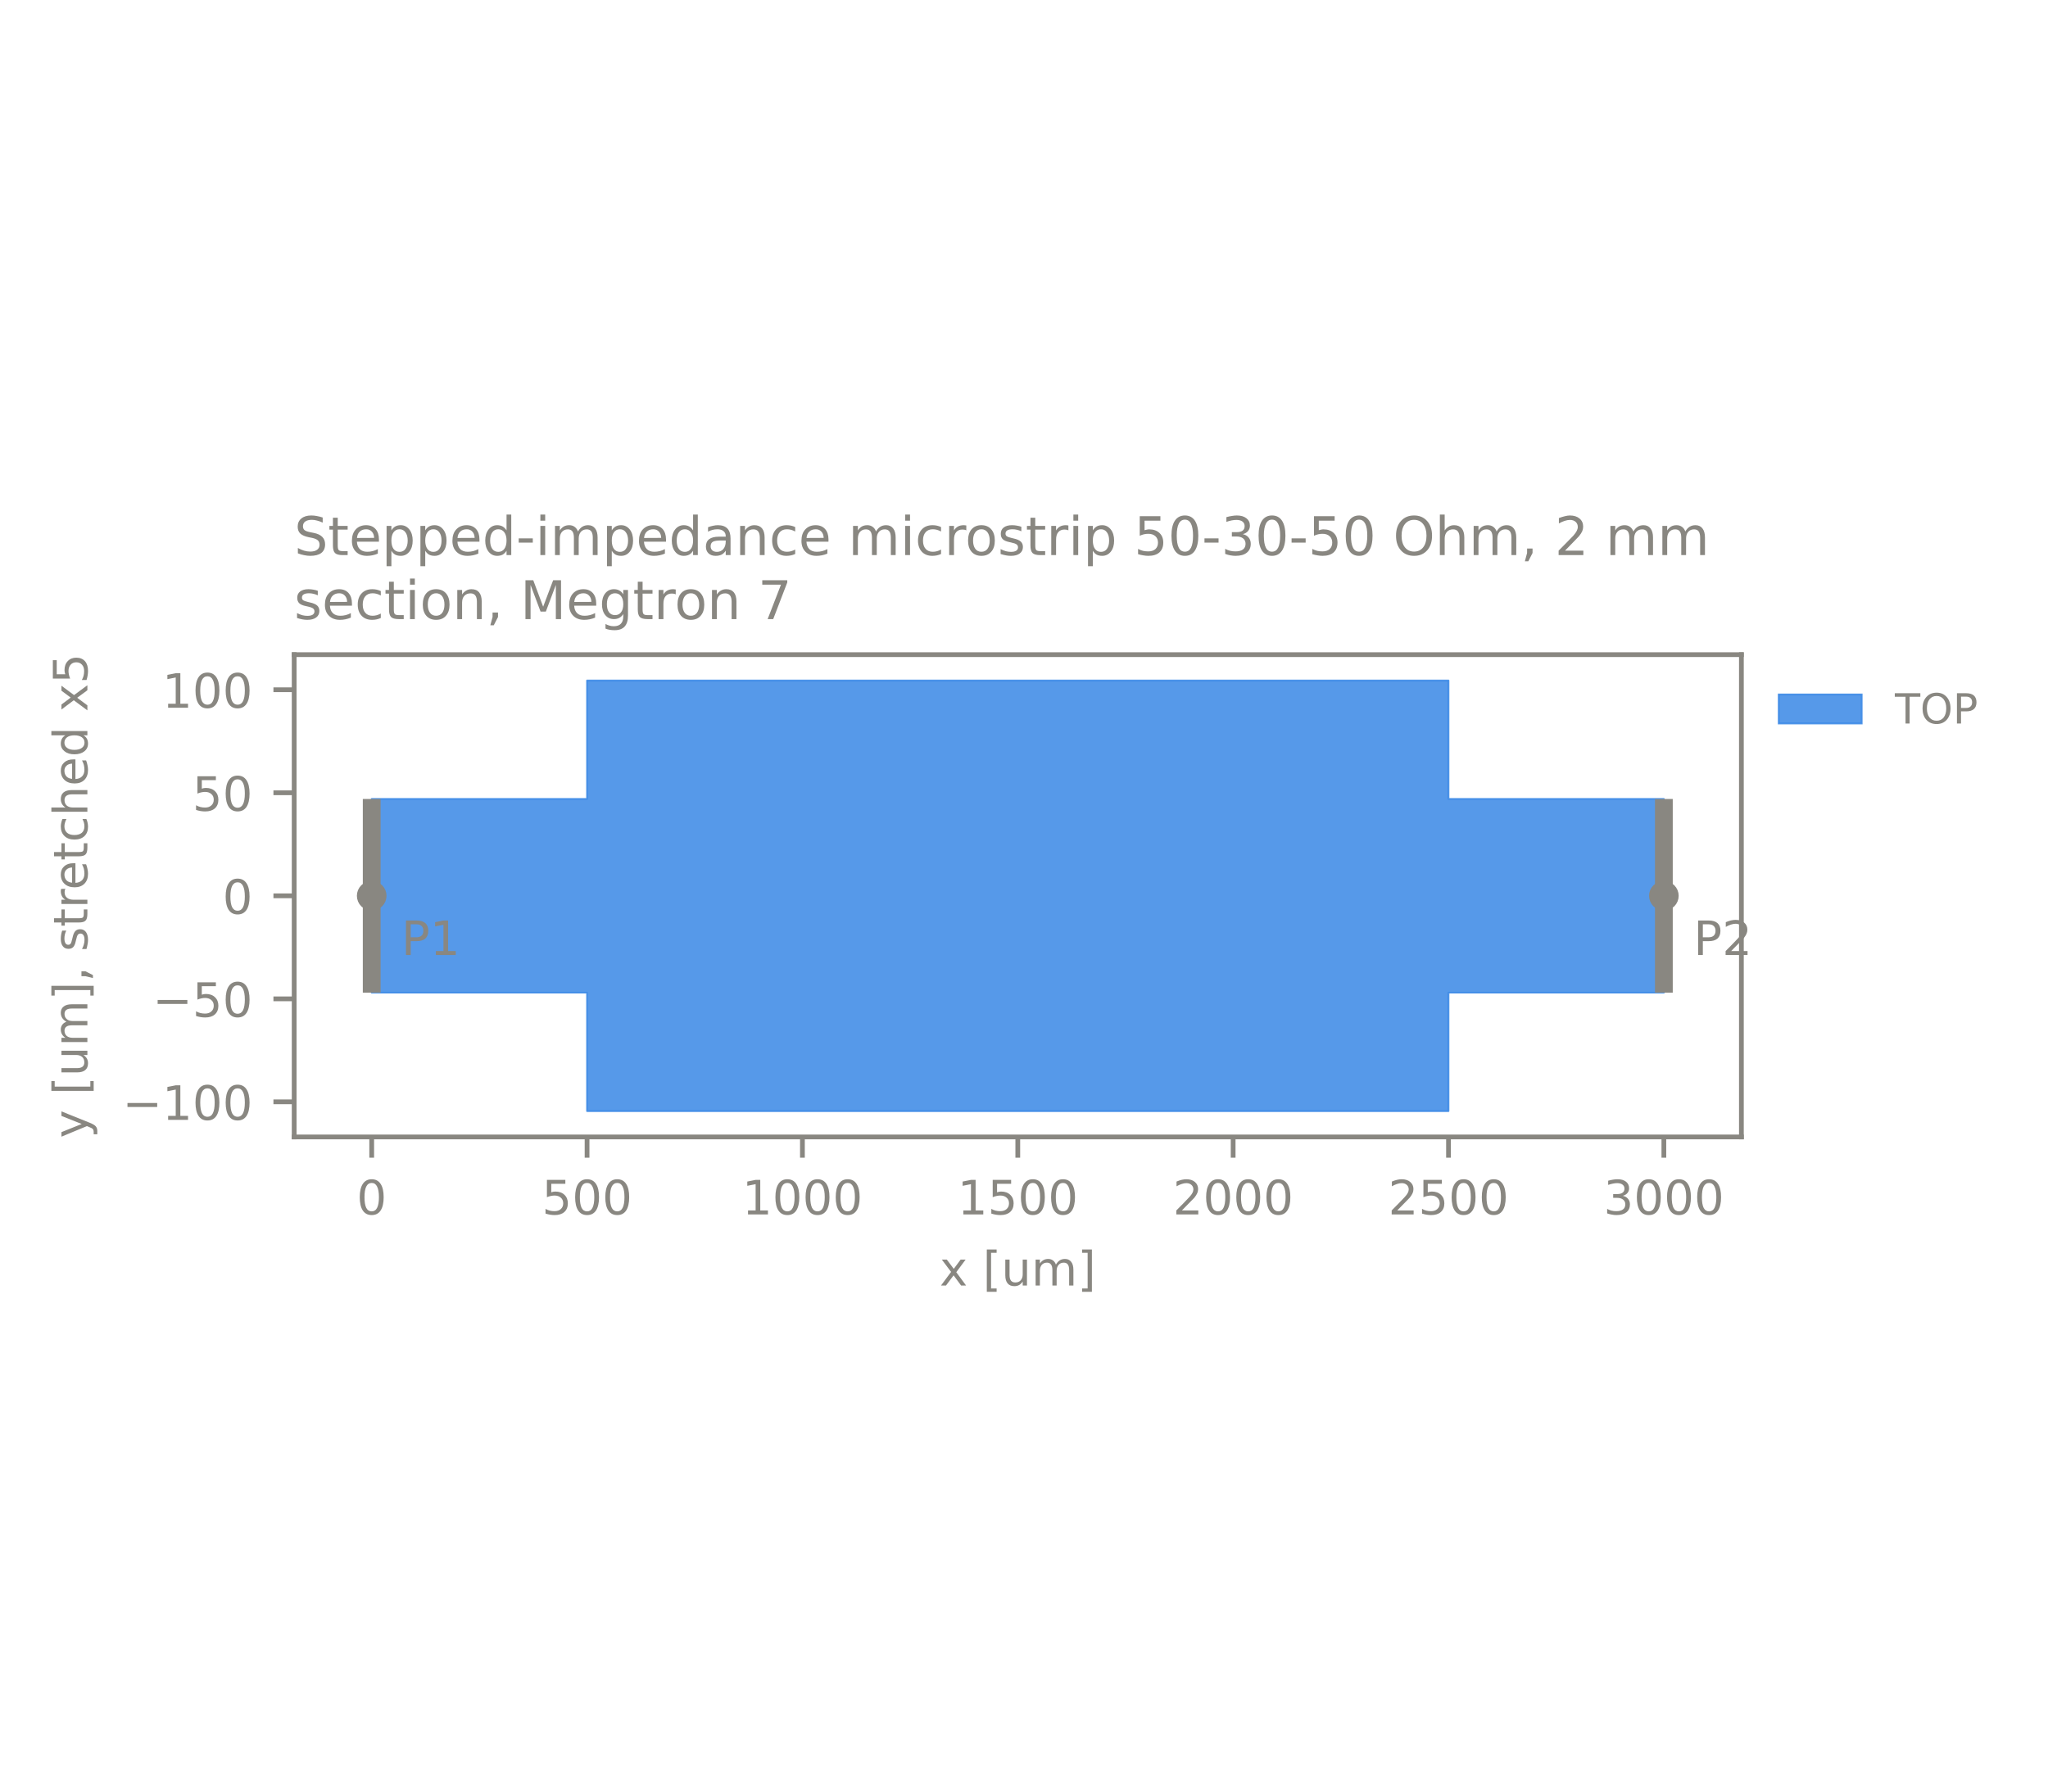
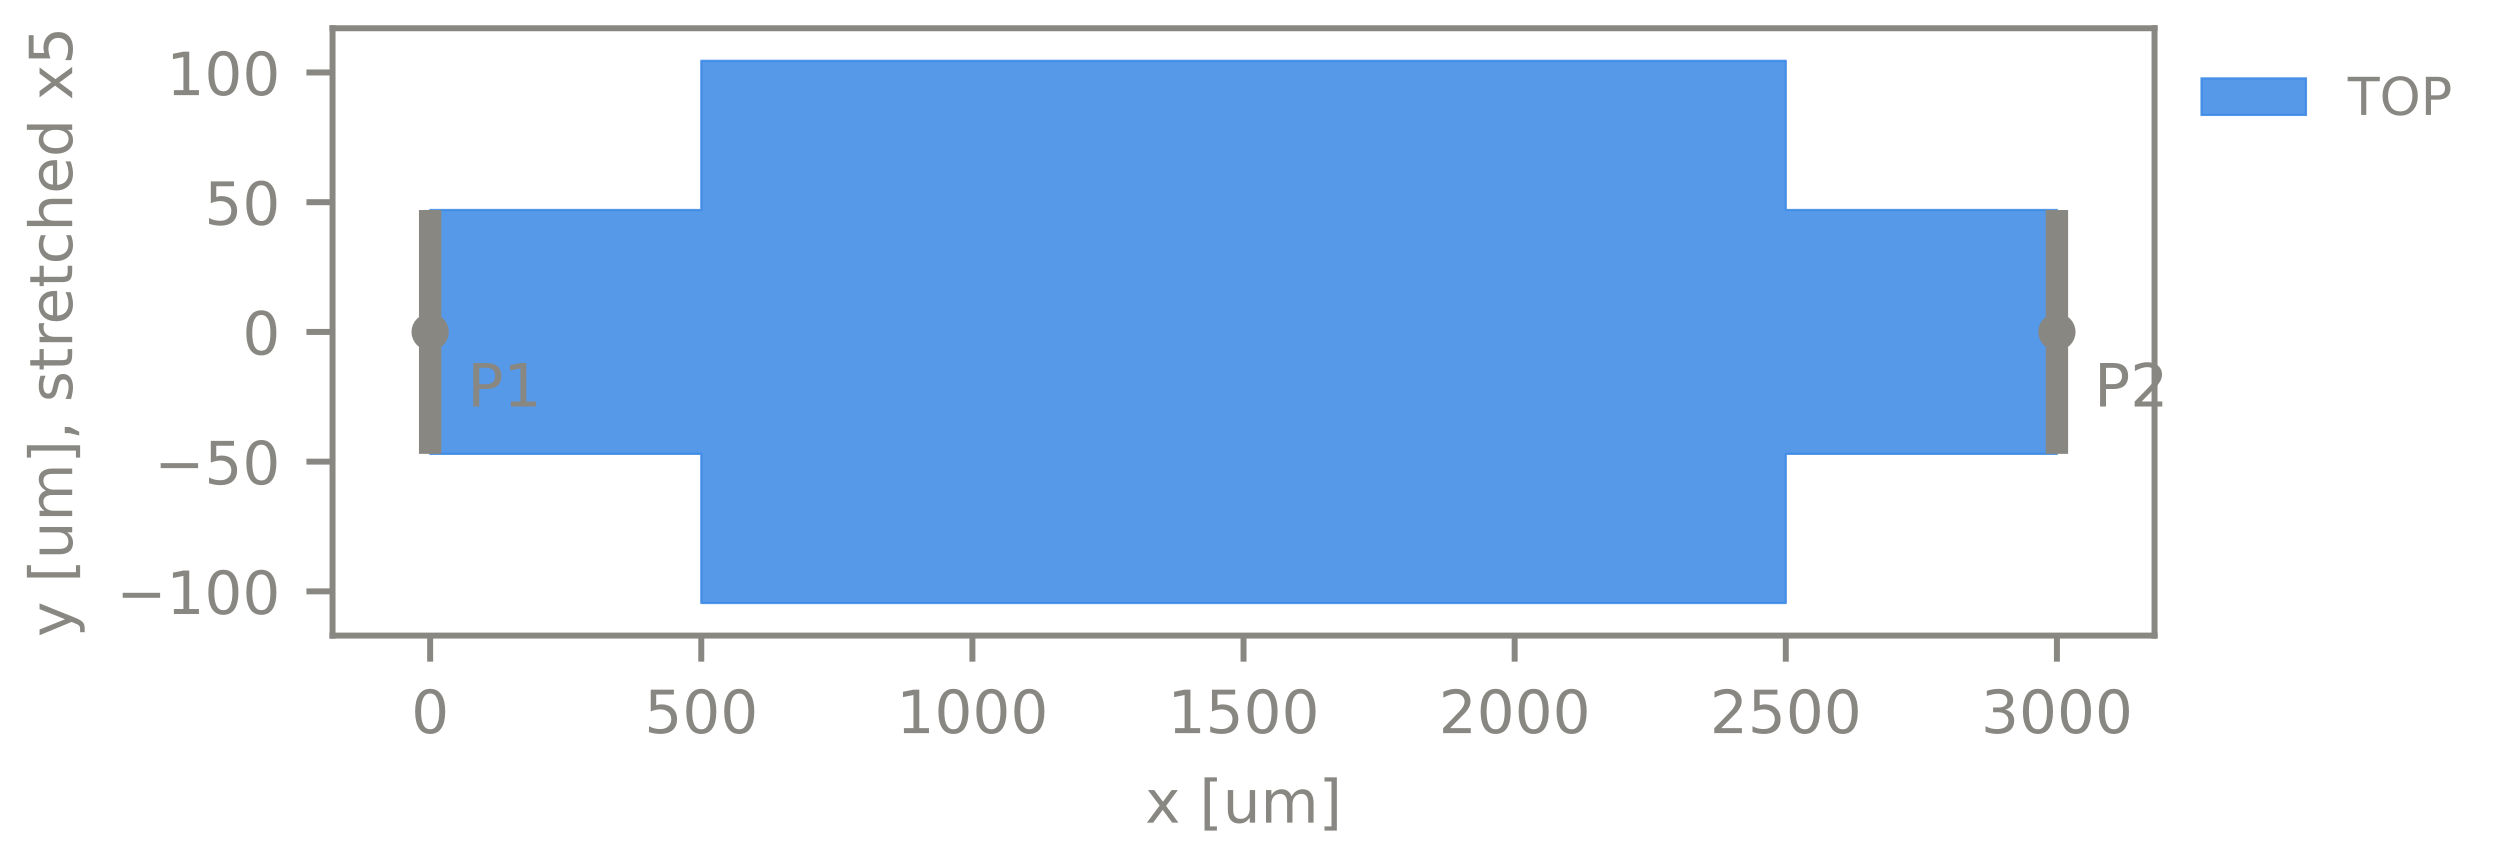
- <svg xmlns="http://www.w3.org/2000/svg" xmlns:xlink="http://www.w3.org/1999/xlink" width="345.6pt" height="302.4pt" viewBox="0 0 345.6 302.4" version="1.1">
+ <svg xmlns="http://www.w3.org/2000/svg" xmlns:xlink="http://www.w3.org/1999/xlink" width="335.099pt" height="115.794pt" viewBox="0 0 335.099 115.794" version="1.1">
  <defs>
    <style type="text/css">*{stroke-linejoin: round; stroke-linecap: butt}</style>
  </defs>
  <g id="figure_1">
    <g id="patch_1">
-       <path d="M 0 302.4  L 345.6 302.4  L 345.6 0  L 0 0  L 0 302.4  z " style="fill: none" />
+       <path d="M 0 115.794  L 335.099 115.794  L 335.099 0  L 0 0  L 0 115.794  z " style="fill: none" />
    </g>
    <g id="axes_1">
      <g id="patch_2">
-         <path d="M 49.642 191.903  L 293.86 191.903  L 293.86 110.497  L 49.642 110.497  L 49.642 191.903  z " style="fill: none" />
+         <path d="M 44.574 85.193  L 288.793 85.193  L 288.793 3.787  L 44.574 3.787  L 44.574 85.193  z " style="fill: none" />
      </g>
      <g id="PolyCollection_1">
        <defs>
-           <path id="m25560d0986" d="M 62.725 -134.855  L 99.067 -134.855  L 99.067 -114.858  L 244.435 -114.858  L 244.435 -134.855  L 280.777 -134.855  L 280.777 -167.545  L 244.435 -167.545  L 244.435 -187.542  L 99.067 -187.542  L 99.067 -167.545  L 62.725 -167.545  z " style="stroke: #3987e5; stroke-opacity: 0.85; stroke-width: 0.3" />
+           <path id="m050cf40615" d="M 57.657 -54.958  L 93.999 -54.958  L 93.999 -34.962  L 239.367 -34.962  L 239.367 -54.958  L 275.709 -54.958  L 275.709 -87.649  L 239.367 -87.649  L 239.367 -107.646  L 93.999 -107.646  L 93.999 -87.649  L 57.657 -87.649  z " style="stroke: #3987e5; stroke-opacity: 0.85; stroke-width: 0.3" />
        </defs>
-         <g clip-path="url(#p653618156b)">
-           <use xlink:href="#m25560d0986" x="0" y="302.4" style="fill: #3987e5; fill-opacity: 0.85; stroke: #3987e5; stroke-opacity: 0.85; stroke-width: 0.3" />
+         <g clip-path="url(#p9b170ea10f)">
+           <use xlink:href="#m050cf40615" x="0" y="115.794" style="fill: #3987e5; fill-opacity: 0.85; stroke: #3987e5; stroke-opacity: 0.85; stroke-width: 0.3" />
        </g>
      </g>
      <g id="matplotlib.axis_1">
        <g id="xtick_1">
          <g id="line2d_1">
            <defs>
              <path id="m01e5ee31e0" d="M 0 0  L 0 3.5  " style="stroke: #898781; stroke-width: 0.8" />
            </defs>
            <g>
-               <use xlink:href="#m01e5ee31e0" x="62.725" y="191.903" style="fill: #898781; stroke: #898781; stroke-width: 0.8" />
+               <use xlink:href="#m01e5ee31e0" x="57.657" y="85.193" style="fill: #898781; stroke: #898781; stroke-width: 0.8" />
            </g>
          </g>
          <g id="text_1">
-             <text style="font-size: 8px; font-family: 'DejaVu Sans', 'Bitstream Vera Sans', 'Computer Modern Sans Serif', 'Lucida Grande', 'Verdana', 'Geneva', 'Lucid', 'Arial', 'Helvetica', 'Avant Garde', sans-serif; text-anchor: middle; fill: #898781" x="62.725" y="204.981" transform="rotate(-0 62.72499 204.9811)">0</text>
+             <text style="font-size: 8px; font-family: 'DejaVu Sans', 'Bitstream Vera Sans', 'Computer Modern Sans Serif', 'Lucida Grande', 'Verdana', 'Geneva', 'Lucid', 'Arial', 'Helvetica', 'Avant Garde', sans-serif; text-anchor: middle; fill: #898781" x="57.657" y="98.271" transform="rotate(-0 57.65749 98.27115)">0</text>
          </g>
        </g>
        <g id="xtick_2">
          <g id="line2d_2">
            <g>
-               <use xlink:href="#m01e5ee31e0" x="99.067" y="191.903" style="fill: #898781; stroke: #898781; stroke-width: 0.8" />
+               <use xlink:href="#m01e5ee31e0" x="93.999" y="85.193" style="fill: #898781; stroke: #898781; stroke-width: 0.8" />
            </g>
          </g>
          <g id="text_2">
-             <text style="font-size: 8px; font-family: 'DejaVu Sans', 'Bitstream Vera Sans', 'Computer Modern Sans Serif', 'Lucida Grande', 'Verdana', 'Geneva', 'Lucid', 'Arial', 'Helvetica', 'Avant Garde', sans-serif; text-anchor: middle; fill: #898781" x="99.067" y="204.981" transform="rotate(-0 99.06697 204.9811)">500</text>
+             <text style="font-size: 8px; font-family: 'DejaVu Sans', 'Bitstream Vera Sans', 'Computer Modern Sans Serif', 'Lucida Grande', 'Verdana', 'Geneva', 'Lucid', 'Arial', 'Helvetica', 'Avant Garde', sans-serif; text-anchor: middle; fill: #898781" x="93.999" y="98.271" transform="rotate(-0 93.99947 98.27115)">500</text>
          </g>
        </g>
        <g id="xtick_3">
          <g id="line2d_3">
            <g>
-               <use xlink:href="#m01e5ee31e0" x="135.409" y="191.903" style="fill: #898781; stroke: #898781; stroke-width: 0.8" />
+               <use xlink:href="#m01e5ee31e0" x="130.341" y="85.193" style="fill: #898781; stroke: #898781; stroke-width: 0.8" />
            </g>
          </g>
          <g id="text_3">
-             <text style="font-size: 8px; font-family: 'DejaVu Sans', 'Bitstream Vera Sans', 'Computer Modern Sans Serif', 'Lucida Grande', 'Verdana', 'Geneva', 'Lucid', 'Arial', 'Helvetica', 'Avant Garde', sans-serif; text-anchor: middle; fill: #898781" x="135.409" y="204.981" transform="rotate(-0 135.409 204.9811)">1000</text>
+             <text style="font-size: 8px; font-family: 'DejaVu Sans', 'Bitstream Vera Sans', 'Computer Modern Sans Serif', 'Lucida Grande', 'Verdana', 'Geneva', 'Lucid', 'Arial', 'Helvetica', 'Avant Garde', sans-serif; text-anchor: middle; fill: #898781" x="130.341" y="98.271" transform="rotate(-0 130.3415 98.27115)">1000</text>
          </g>
        </g>
        <g id="xtick_4">
          <g id="line2d_4">
            <g>
-               <use xlink:href="#m01e5ee31e0" x="171.751" y="191.903" style="fill: #898781; stroke: #898781; stroke-width: 0.8" />
+               <use xlink:href="#m01e5ee31e0" x="166.683" y="85.193" style="fill: #898781; stroke: #898781; stroke-width: 0.8" />
            </g>
          </g>
          <g id="text_4">
-             <text style="font-size: 8px; font-family: 'DejaVu Sans', 'Bitstream Vera Sans', 'Computer Modern Sans Serif', 'Lucida Grande', 'Verdana', 'Geneva', 'Lucid', 'Arial', 'Helvetica', 'Avant Garde', sans-serif; text-anchor: middle; fill: #898781" x="171.751" y="204.981" transform="rotate(-0 171.7509 204.9811)">1500</text>
+             <text style="font-size: 8px; font-family: 'DejaVu Sans', 'Bitstream Vera Sans', 'Computer Modern Sans Serif', 'Lucida Grande', 'Verdana', 'Geneva', 'Lucid', 'Arial', 'Helvetica', 'Avant Garde', sans-serif; text-anchor: middle; fill: #898781" x="166.683" y="98.271" transform="rotate(-0 166.6834 98.27115)">1500</text>
          </g>
        </g>
        <g id="xtick_5">
          <g id="line2d_5">
            <g>
-               <use xlink:href="#m01e5ee31e0" x="208.093" y="191.903" style="fill: #898781; stroke: #898781; stroke-width: 0.8" />
+               <use xlink:href="#m01e5ee31e0" x="203.025" y="85.193" style="fill: #898781; stroke: #898781; stroke-width: 0.8" />
            </g>
          </g>
          <g id="text_5">
-             <text style="font-size: 8px; font-family: 'DejaVu Sans', 'Bitstream Vera Sans', 'Computer Modern Sans Serif', 'Lucida Grande', 'Verdana', 'Geneva', 'Lucid', 'Arial', 'Helvetica', 'Avant Garde', sans-serif; text-anchor: middle; fill: #898781" x="208.093" y="204.981" transform="rotate(-0 208.0929 204.9811)">2000</text>
+             <text style="font-size: 8px; font-family: 'DejaVu Sans', 'Bitstream Vera Sans', 'Computer Modern Sans Serif', 'Lucida Grande', 'Verdana', 'Geneva', 'Lucid', 'Arial', 'Helvetica', 'Avant Garde', sans-serif; text-anchor: middle; fill: #898781" x="203.025" y="98.271" transform="rotate(-0 203.0254 98.27115)">2000</text>
          </g>
        </g>
        <g id="xtick_6">
          <g id="line2d_6">
            <g>
-               <use xlink:href="#m01e5ee31e0" x="244.435" y="191.903" style="fill: #898781; stroke: #898781; stroke-width: 0.8" />
+               <use xlink:href="#m01e5ee31e0" x="239.367" y="85.193" style="fill: #898781; stroke: #898781; stroke-width: 0.8" />
            </g>
          </g>
          <g id="text_6">
-             <text style="font-size: 8px; font-family: 'DejaVu Sans', 'Bitstream Vera Sans', 'Computer Modern Sans Serif', 'Lucida Grande', 'Verdana', 'Geneva', 'Lucid', 'Arial', 'Helvetica', 'Avant Garde', sans-serif; text-anchor: middle; fill: #898781" x="244.435" y="204.981" transform="rotate(-0 244.4349 204.9811)">2500</text>
+             <text style="font-size: 8px; font-family: 'DejaVu Sans', 'Bitstream Vera Sans', 'Computer Modern Sans Serif', 'Lucida Grande', 'Verdana', 'Geneva', 'Lucid', 'Arial', 'Helvetica', 'Avant Garde', sans-serif; text-anchor: middle; fill: #898781" x="239.367" y="98.271" transform="rotate(-0 239.3674 98.27115)">2500</text>
          </g>
        </g>
        <g id="xtick_7">
          <g id="line2d_7">
            <g>
-               <use xlink:href="#m01e5ee31e0" x="280.777" y="191.903" style="fill: #898781; stroke: #898781; stroke-width: 0.8" />
+               <use xlink:href="#m01e5ee31e0" x="275.709" y="85.193" style="fill: #898781; stroke: #898781; stroke-width: 0.8" />
            </g>
          </g>
          <g id="text_7">
-             <text style="font-size: 8px; font-family: 'DejaVu Sans', 'Bitstream Vera Sans', 'Computer Modern Sans Serif', 'Lucida Grande', 'Verdana', 'Geneva', 'Lucid', 'Arial', 'Helvetica', 'Avant Garde', sans-serif; text-anchor: middle; fill: #898781" x="280.777" y="204.981" transform="rotate(-0 280.7769 204.9811)">3000</text>
+             <text style="font-size: 8px; font-family: 'DejaVu Sans', 'Bitstream Vera Sans', 'Computer Modern Sans Serif', 'Lucida Grande', 'Verdana', 'Geneva', 'Lucid', 'Arial', 'Helvetica', 'Avant Garde', sans-serif; text-anchor: middle; fill: #898781" x="275.709" y="98.271" transform="rotate(-0 275.7094 98.27115)">3000</text>
          </g>
        </g>
        <g id="text_8">
-           <text style="font-size: 8px; font-family: 'DejaVu Sans', 'Bitstream Vera Sans', 'Computer Modern Sans Serif', 'Lucida Grande', 'Verdana', 'Geneva', 'Lucid', 'Arial', 'Helvetica', 'Avant Garde', sans-serif; text-anchor: middle; fill: #898781" x="171.751" y="216.982" transform="rotate(-0 171.7509 216.9818)">x [um]</text>
+           <text style="font-size: 8px; font-family: 'DejaVu Sans', 'Bitstream Vera Sans', 'Computer Modern Sans Serif', 'Lucida Grande', 'Verdana', 'Geneva', 'Lucid', 'Arial', 'Helvetica', 'Avant Garde', sans-serif; text-anchor: middle; fill: #898781" x="166.683" y="110.272" transform="rotate(-0 166.6834 110.2718)">x [um]</text>
        </g>
      </g>
      <g id="matplotlib.axis_2">
        <g id="ytick_1">
          <g id="line2d_8">
            <defs>
              <path id="m1be7251ce9" d="M 0 0  L -3.5 0  " style="stroke: #898781; stroke-width: 0.8" />
            </defs>
            <g>
-               <use xlink:href="#m1be7251ce9" x="49.642" y="185.977" style="fill: #898781; stroke: #898781; stroke-width: 0.8" />
+               <use xlink:href="#m1be7251ce9" x="44.574" y="79.267" style="fill: #898781; stroke: #898781; stroke-width: 0.8" />
            </g>
          </g>
          <g id="text_9">
-             <text style="font-size: 8px; font-family: 'DejaVu Sans', 'Bitstream Vera Sans', 'Computer Modern Sans Serif', 'Lucida Grande', 'Verdana', 'Geneva', 'Lucid', 'Arial', 'Helvetica', 'Avant Garde', sans-serif; text-anchor: end; fill: #898781" x="42.642" y="189.016" transform="rotate(-0 42.64187 189.0161)">−100</text>
+             <text style="font-size: 8px; font-family: 'DejaVu Sans', 'Bitstream Vera Sans', 'Computer Modern Sans Serif', 'Lucida Grande', 'Verdana', 'Geneva', 'Lucid', 'Arial', 'Helvetica', 'Avant Garde', sans-serif; text-anchor: end; fill: #898781" x="37.574" y="82.306" transform="rotate(-0 37.57438 82.30608)">−100</text>
          </g>
        </g>
        <g id="ytick_2">
          <g id="line2d_9">
            <g>
-               <use xlink:href="#m1be7251ce9" x="49.642" y="168.589" style="fill: #898781; stroke: #898781; stroke-width: 0.8" />
+               <use xlink:href="#m1be7251ce9" x="44.574" y="61.879" style="fill: #898781; stroke: #898781; stroke-width: 0.8" />
            </g>
          </g>
          <g id="text_10">
-             <text style="font-size: 8px; font-family: 'DejaVu Sans', 'Bitstream Vera Sans', 'Computer Modern Sans Serif', 'Lucida Grande', 'Verdana', 'Geneva', 'Lucid', 'Arial', 'Helvetica', 'Avant Garde', sans-serif; text-anchor: end; fill: #898781" x="42.642" y="171.628" transform="rotate(-0 42.64187 171.6276)">−50</text>
+             <text style="font-size: 8px; font-family: 'DejaVu Sans', 'Bitstream Vera Sans', 'Computer Modern Sans Serif', 'Lucida Grande', 'Verdana', 'Geneva', 'Lucid', 'Arial', 'Helvetica', 'Avant Garde', sans-serif; text-anchor: end; fill: #898781" x="37.574" y="64.918" transform="rotate(-0 37.57438 64.91757)">−50</text>
          </g>
        </g>
        <g id="ytick_3">
          <g id="line2d_10">
            <g>
-               <use xlink:href="#m1be7251ce9" x="49.642" y="151.2" style="fill: #898781; stroke: #898781; stroke-width: 0.8" />
+               <use xlink:href="#m1be7251ce9" x="44.574" y="44.49" style="fill: #898781; stroke: #898781; stroke-width: 0.8" />
            </g>
          </g>
          <g id="text_11">
-             <text style="font-size: 8px; font-family: 'DejaVu Sans', 'Bitstream Vera Sans', 'Computer Modern Sans Serif', 'Lucida Grande', 'Verdana', 'Geneva', 'Lucid', 'Arial', 'Helvetica', 'Avant Garde', sans-serif; text-anchor: end; fill: #898781" x="42.642" y="154.239" transform="rotate(-0 42.64187 154.2391)">0</text>
+             <text style="font-size: 8px; font-family: 'DejaVu Sans', 'Bitstream Vera Sans', 'Computer Modern Sans Serif', 'Lucida Grande', 'Verdana', 'Geneva', 'Lucid', 'Arial', 'Helvetica', 'Avant Garde', sans-serif; text-anchor: end; fill: #898781" x="37.574" y="47.529" transform="rotate(-0 37.57438 47.52906)">0</text>
          </g>
        </g>
        <g id="ytick_4">
          <g id="line2d_11">
            <g>
-               <use xlink:href="#m1be7251ce9" x="49.642" y="133.811" style="fill: #898781; stroke: #898781; stroke-width: 0.8" />
+               <use xlink:href="#m1be7251ce9" x="44.574" y="27.101" style="fill: #898781; stroke: #898781; stroke-width: 0.8" />
            </g>
          </g>
          <g id="text_12">
-             <text style="font-size: 8px; font-family: 'DejaVu Sans', 'Bitstream Vera Sans', 'Computer Modern Sans Serif', 'Lucida Grande', 'Verdana', 'Geneva', 'Lucid', 'Arial', 'Helvetica', 'Avant Garde', sans-serif; text-anchor: end; fill: #898781" x="42.642" y="136.851" transform="rotate(-0 42.64187 136.8506)">50</text>
+             <text style="font-size: 8px; font-family: 'DejaVu Sans', 'Bitstream Vera Sans', 'Computer Modern Sans Serif', 'Lucida Grande', 'Verdana', 'Geneva', 'Lucid', 'Arial', 'Helvetica', 'Avant Garde', sans-serif; text-anchor: end; fill: #898781" x="37.574" y="30.141" transform="rotate(-0 37.57438 30.14055)">50</text>
          </g>
        </g>
        <g id="ytick_5">
          <g id="line2d_12">
            <g>
-               <use xlink:href="#m1be7251ce9" x="49.642" y="116.423" style="fill: #898781; stroke: #898781; stroke-width: 0.8" />
+               <use xlink:href="#m1be7251ce9" x="44.574" y="9.713" style="fill: #898781; stroke: #898781; stroke-width: 0.8" />
            </g>
          </g>
          <g id="text_13">
-             <text style="font-size: 8px; font-family: 'DejaVu Sans', 'Bitstream Vera Sans', 'Computer Modern Sans Serif', 'Lucida Grande', 'Verdana', 'Geneva', 'Lucid', 'Arial', 'Helvetica', 'Avant Garde', sans-serif; text-anchor: end; fill: #898781" x="42.642" y="119.462" transform="rotate(-0 42.64187 119.462)">100</text>
+             <text style="font-size: 8px; font-family: 'DejaVu Sans', 'Bitstream Vera Sans', 'Computer Modern Sans Serif', 'Lucida Grande', 'Verdana', 'Geneva', 'Lucid', 'Arial', 'Helvetica', 'Avant Garde', sans-serif; text-anchor: end; fill: #898781" x="37.574" y="12.752" transform="rotate(-0 37.57438 12.75205)">100</text>
          </g>
        </g>
        <g id="text_14">
-           <text style="font-size: 8px; font-family: 'DejaVu Sans', 'Bitstream Vera Sans', 'Computer Modern Sans Serif', 'Lucida Grande', 'Verdana', 'Geneva', 'Lucid', 'Arial', 'Helvetica', 'Avant Garde', sans-serif; text-anchor: middle; fill: #898781" x="14.746" y="151.2" transform="rotate(-90 14.74625 151.2)">y [um], stretched x5</text>
+           <text style="font-size: 8px; font-family: 'DejaVu Sans', 'Bitstream Vera Sans', 'Computer Modern Sans Serif', 'Lucida Grande', 'Verdana', 'Geneva', 'Lucid', 'Arial', 'Helvetica', 'Avant Garde', sans-serif; text-anchor: middle; fill: #898781" x="9.679" y="44.49" transform="rotate(-90 9.67875 44.49)">y [um], stretched x5</text>
        </g>
      </g>
      <g id="patch_3">
-         <path d="M 49.642 191.903  L 49.642 110.497  " style="fill: none; stroke: #898781; stroke-width: 0.8; stroke-linejoin: miter; stroke-linecap: square" />
+         <path d="M 44.574 85.193  L 44.574 3.787  " style="fill: none; stroke: #898781; stroke-width: 0.8; stroke-linejoin: miter; stroke-linecap: square" />
      </g>
      <g id="patch_4">
-         <path d="M 293.86 191.903  L 293.86 110.497  " style="fill: none; stroke: #898781; stroke-width: 0.8; stroke-linejoin: miter; stroke-linecap: square" />
+         <path d="M 288.793 85.193  L 288.793 3.787  " style="fill: none; stroke: #898781; stroke-width: 0.8; stroke-linejoin: miter; stroke-linecap: square" />
      </g>
      <g id="patch_5">
-         <path d="M 49.642 191.903  L 293.86 191.903  " style="fill: none; stroke: #898781; stroke-width: 0.8; stroke-linejoin: miter; stroke-linecap: square" />
+         <path d="M 44.574 85.193  L 288.793 85.193  " style="fill: none; stroke: #898781; stroke-width: 0.8; stroke-linejoin: miter; stroke-linecap: square" />
      </g>
      <g id="patch_6">
-         <path d="M 49.642 110.497  L 293.86 110.497  " style="fill: none; stroke: #898781; stroke-width: 0.8; stroke-linejoin: miter; stroke-linecap: square" />
+         <path d="M 44.574 3.787  L 288.793 3.787  " style="fill: none; stroke: #898781; stroke-width: 0.8; stroke-linejoin: miter; stroke-linecap: square" />
      </g>
      <g id="text_15">
-         <text style="font-size: 8px; font-family: 'DejaVu Sans', 'Bitstream Vera Sans', 'Computer Modern Sans Serif', 'Lucida Grande', 'Verdana', 'Geneva', 'Lucid', 'Arial', 'Helvetica', 'Avant Garde', sans-serif; text-anchor: start; fill: #898781" x="67.725" y="161.2" transform="rotate(-0 67.72499 161.2)">P1</text>
+         <text style="font-size: 8px; font-family: 'DejaVu Sans', 'Bitstream Vera Sans', 'Computer Modern Sans Serif', 'Lucida Grande', 'Verdana', 'Geneva', 'Lucid', 'Arial', 'Helvetica', 'Avant Garde', sans-serif; text-anchor: start; fill: #898781" x="62.657" y="54.49" transform="rotate(-0 62.65749 54.49)">P1</text>
      </g>
      <g id="text_16">
-         <text style="font-size: 8px; font-family: 'DejaVu Sans', 'Bitstream Vera Sans', 'Computer Modern Sans Serif', 'Lucida Grande', 'Verdana', 'Geneva', 'Lucid', 'Arial', 'Helvetica', 'Avant Garde', sans-serif; text-anchor: start; fill: #898781" x="285.777" y="161.2" transform="rotate(-0 285.7769 161.2)">P2</text>
-       </g>
-       <g id="text_17">
-         <text style="font-size: 9px; font-family: 'DejaVu Sans', 'Bitstream Vera Sans', 'Computer Modern Sans Serif', 'Lucida Grande', 'Verdana', 'Geneva', 'Lucid', 'Arial', 'Helvetica', 'Avant Garde', sans-serif; fill: #898781" transform="translate(49.64187 93.69452)">Stepped-impedance microstrip 50-30-50 Ohm, 2 mm</text>
-         <text style="font-size: 9px; font-family: 'DejaVu Sans', 'Bitstream Vera Sans', 'Computer Modern Sans Serif', 'Lucida Grande', 'Verdana', 'Geneva', 'Lucid', 'Arial', 'Helvetica', 'Avant Garde', sans-serif; fill: #898781" transform="translate(49.64187 104.497)">section, Megtron 7</text>
+         <text style="font-size: 8px; font-family: 'DejaVu Sans', 'Bitstream Vera Sans', 'Computer Modern Sans Serif', 'Lucida Grande', 'Verdana', 'Geneva', 'Lucid', 'Arial', 'Helvetica', 'Avant Garde', sans-serif; text-anchor: start; fill: #898781" x="280.709" y="54.49" transform="rotate(-0 280.7094 54.49)">P2</text>
      </g>
      <g id="line2d_13">
-         <path d="M 62.725 167.545  L 62.725 134.855  " clip-path="url(#p653618156b)" style="fill: none; stroke: #898781; stroke-width: 3" />
+         <path d="M 57.657 60.835  L 57.657 28.145  " clip-path="url(#p9b170ea10f)" style="fill: none; stroke: #898781; stroke-width: 3" />
      </g>
      <g id="line2d_14">
-         <path d="M 62.725 151.2  " clip-path="url(#p653618156b)" style="fill: none; stroke: #898781; stroke-width: 1.5; stroke-linecap: square" />
+         <path d="M 57.657 44.49  " clip-path="url(#p9b170ea10f)" style="fill: none; stroke: #898781; stroke-width: 1.5; stroke-linecap: square" />
        <defs>
          <path id="m544e871068" d="M 0 2  C 0.53 2 1.039 1.789 1.414 1.414  C 1.789 1.039 2 0.53 2 0  C 2 -0.53 1.789 -1.039 1.414 -1.414  C 1.039 -1.789 0.53 -2 0 -2  C -0.53 -2 -1.039 -1.789 -1.414 -1.414  C -1.789 -1.039 -2 -0.53 -2 0  C -2 0.53 -1.789 1.039 -1.414 1.414  C -1.039 1.789 -0.53 2 0 2  z " style="stroke: #898781" />
        </defs>
-         <g clip-path="url(#p653618156b)">
-           <use xlink:href="#m544e871068" x="62.725" y="151.2" style="fill: #898781; stroke: #898781" />
+         <g clip-path="url(#p9b170ea10f)">
+           <use xlink:href="#m544e871068" x="57.657" y="44.49" style="fill: #898781; stroke: #898781" />
        </g>
      </g>
      <g id="line2d_15">
-         <path d="M 280.777 167.545  L 280.777 134.855  " clip-path="url(#p653618156b)" style="fill: none; stroke: #898781; stroke-width: 3" />
+         <path d="M 275.709 60.835  L 275.709 28.145  " clip-path="url(#p9b170ea10f)" style="fill: none; stroke: #898781; stroke-width: 3" />
      </g>
      <g id="line2d_16">
-         <path d="M 280.777 151.2  " clip-path="url(#p653618156b)" style="fill: none; stroke: #898781; stroke-width: 1.5; stroke-linecap: square" />
-         <g clip-path="url(#p653618156b)">
-           <use xlink:href="#m544e871068" x="280.777" y="151.2" style="fill: #898781; stroke: #898781" />
+         <path d="M 275.709 44.49  " clip-path="url(#p9b170ea10f)" style="fill: none; stroke: #898781; stroke-width: 1.5; stroke-linecap: square" />
+         <g clip-path="url(#p9b170ea10f)">
+           <use xlink:href="#m544e871068" x="275.709" y="44.49" style="fill: #898781; stroke: #898781" />
        </g>
      </g>
      <g id="legend_1">
        <g id="patch_7">
-           <path d="M 300.16 122.116  L 314.16 122.116  L 314.16 117.216  L 300.16 117.216  z " style="fill: #3987e5; fill-opacity: 0.85; stroke: #3987e5; stroke-opacity: 0.85; stroke-width: 0.3; stroke-linejoin: miter" />
-         </g>
-         <g id="text_18">
-           <text style="font-size: 7px; font-family: 'DejaVu Sans', 'Bitstream Vera Sans', 'Computer Modern Sans Serif', 'Lucida Grande', 'Verdana', 'Geneva', 'Lucid', 'Arial', 'Helvetica', 'Avant Garde', sans-serif; text-anchor: start; fill: #898781" x="319.76" y="122.116" transform="rotate(-0 319.76 122.1159)">TOP</text>
+           <path d="M 295.092 15.406  L 309.092 15.406  L 309.092 10.506  L 295.092 10.506  z " style="fill: #3987e5; fill-opacity: 0.85; stroke: #3987e5; stroke-opacity: 0.85; stroke-width: 0.3; stroke-linejoin: miter" />
+         </g>
+         <g id="text_17">
+           <text style="font-size: 7px; font-family: 'DejaVu Sans', 'Bitstream Vera Sans', 'Computer Modern Sans Serif', 'Lucida Grande', 'Verdana', 'Geneva', 'Lucid', 'Arial', 'Helvetica', 'Avant Garde', sans-serif; text-anchor: start; fill: #898781" x="314.692" y="15.406" transform="rotate(-0 314.6925 15.40588)">TOP</text>
        </g>
      </g>
    </g>
  </g>
  <defs>
-     <clipPath id="p653618156b">
-       <rect x="49.642" y="110.497" width="244.218" height="81.406" />
+     <clipPath id="p9b170ea10f">
+       <rect x="44.574" y="3.787" width="244.218" height="81.406" />
    </clipPath>
  </defs>
</svg>
